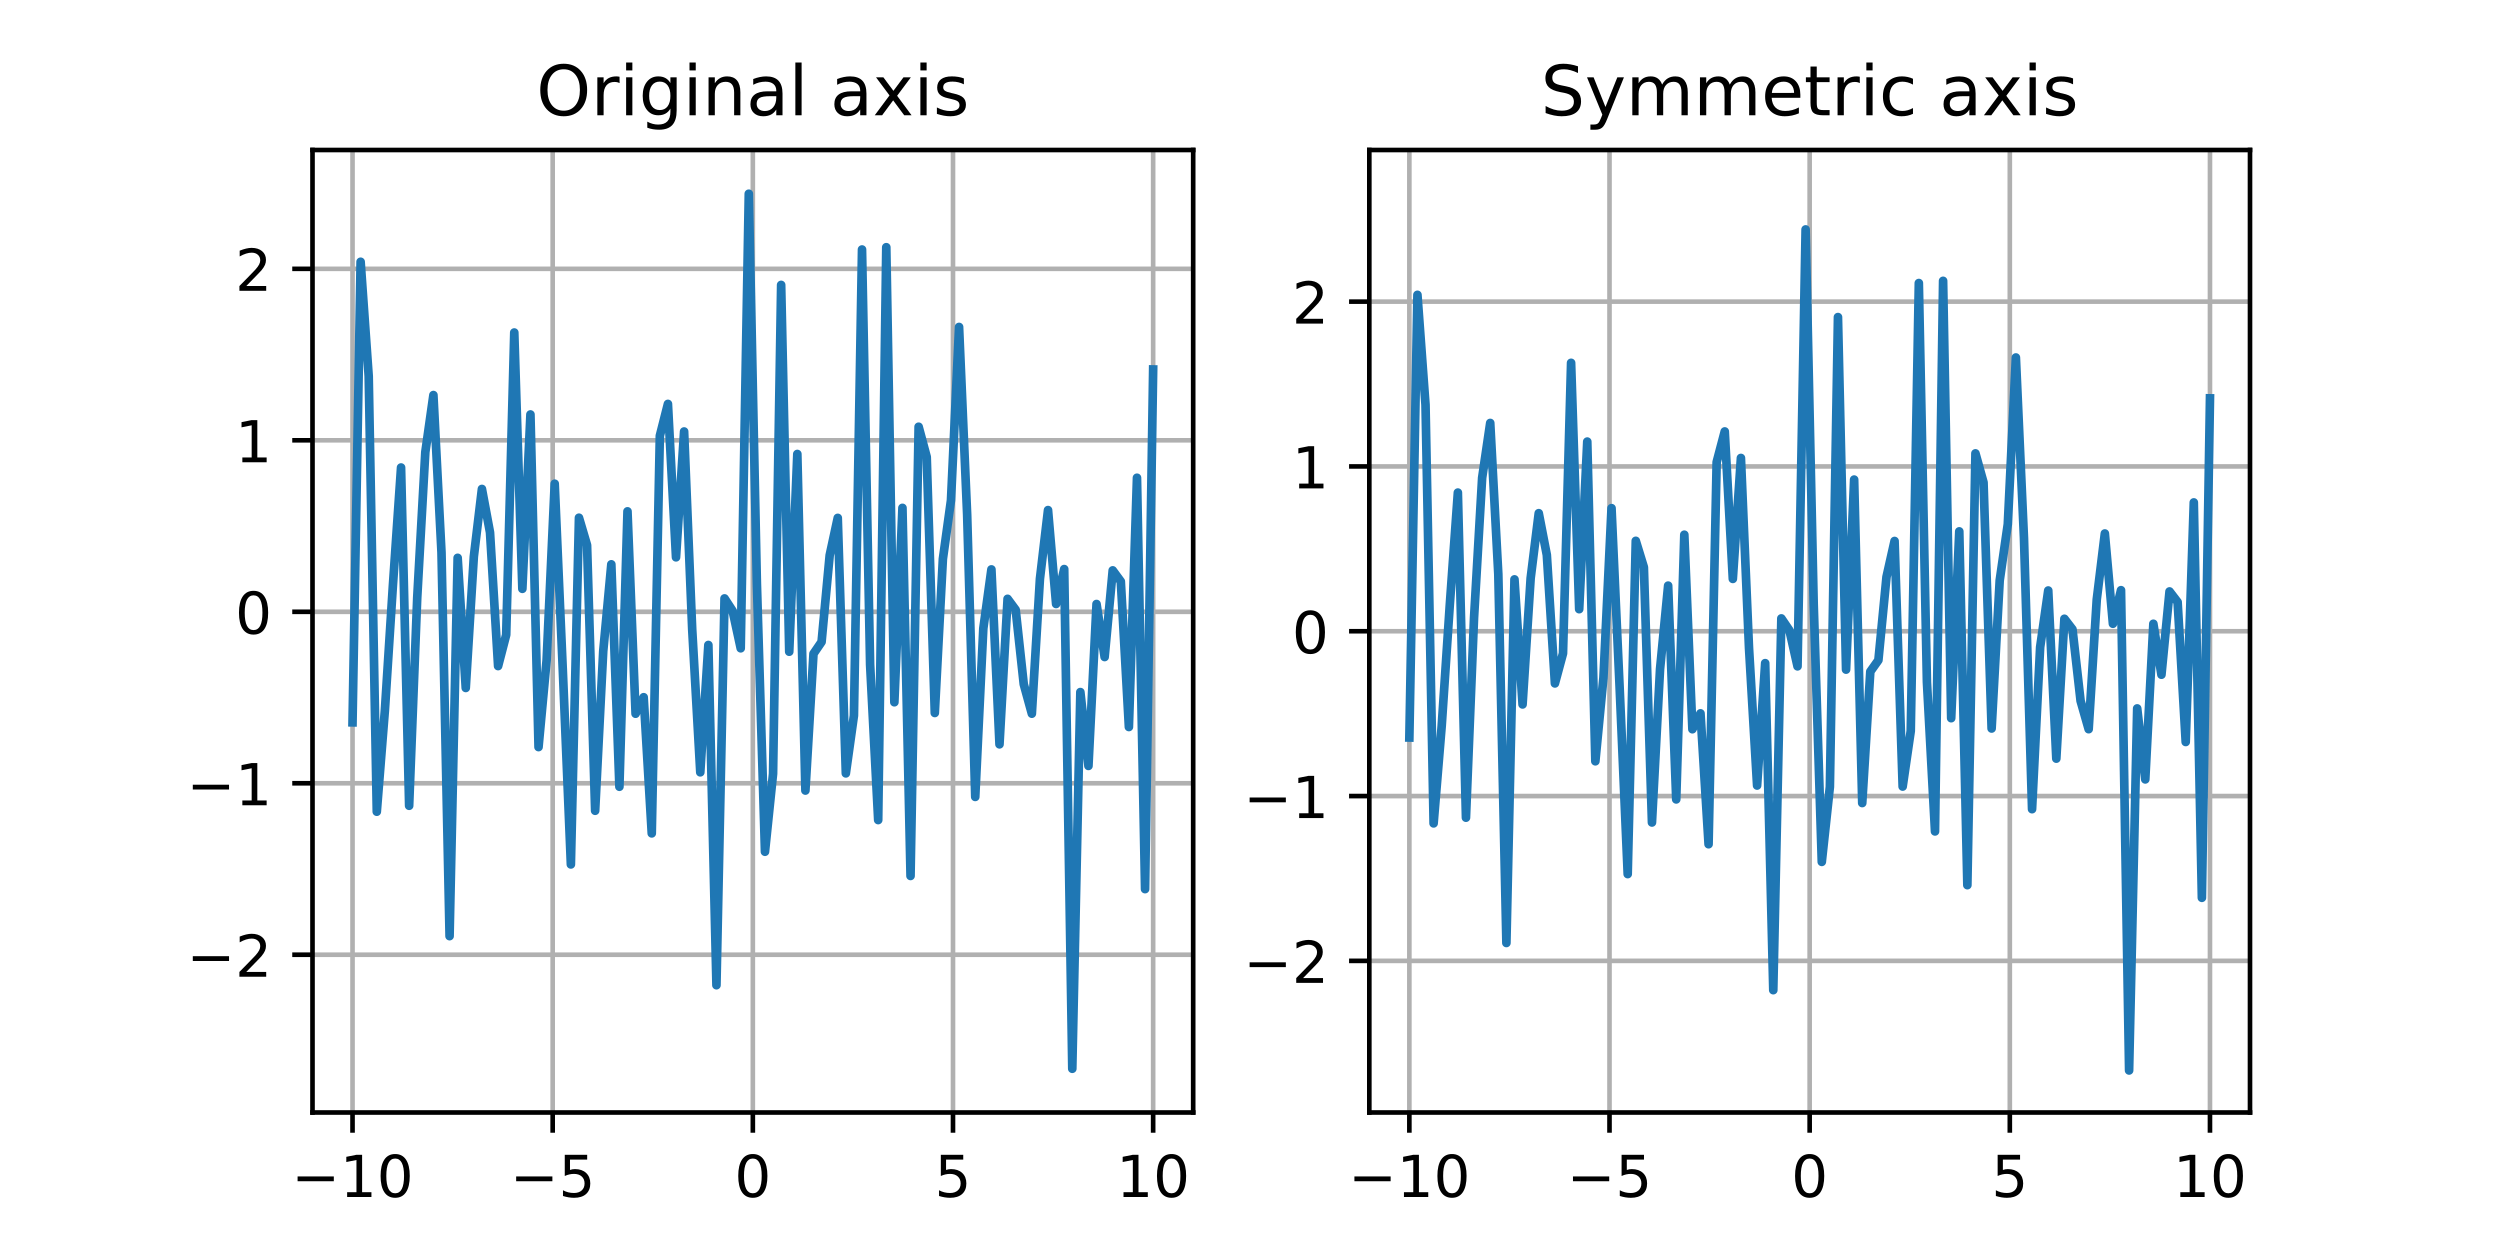
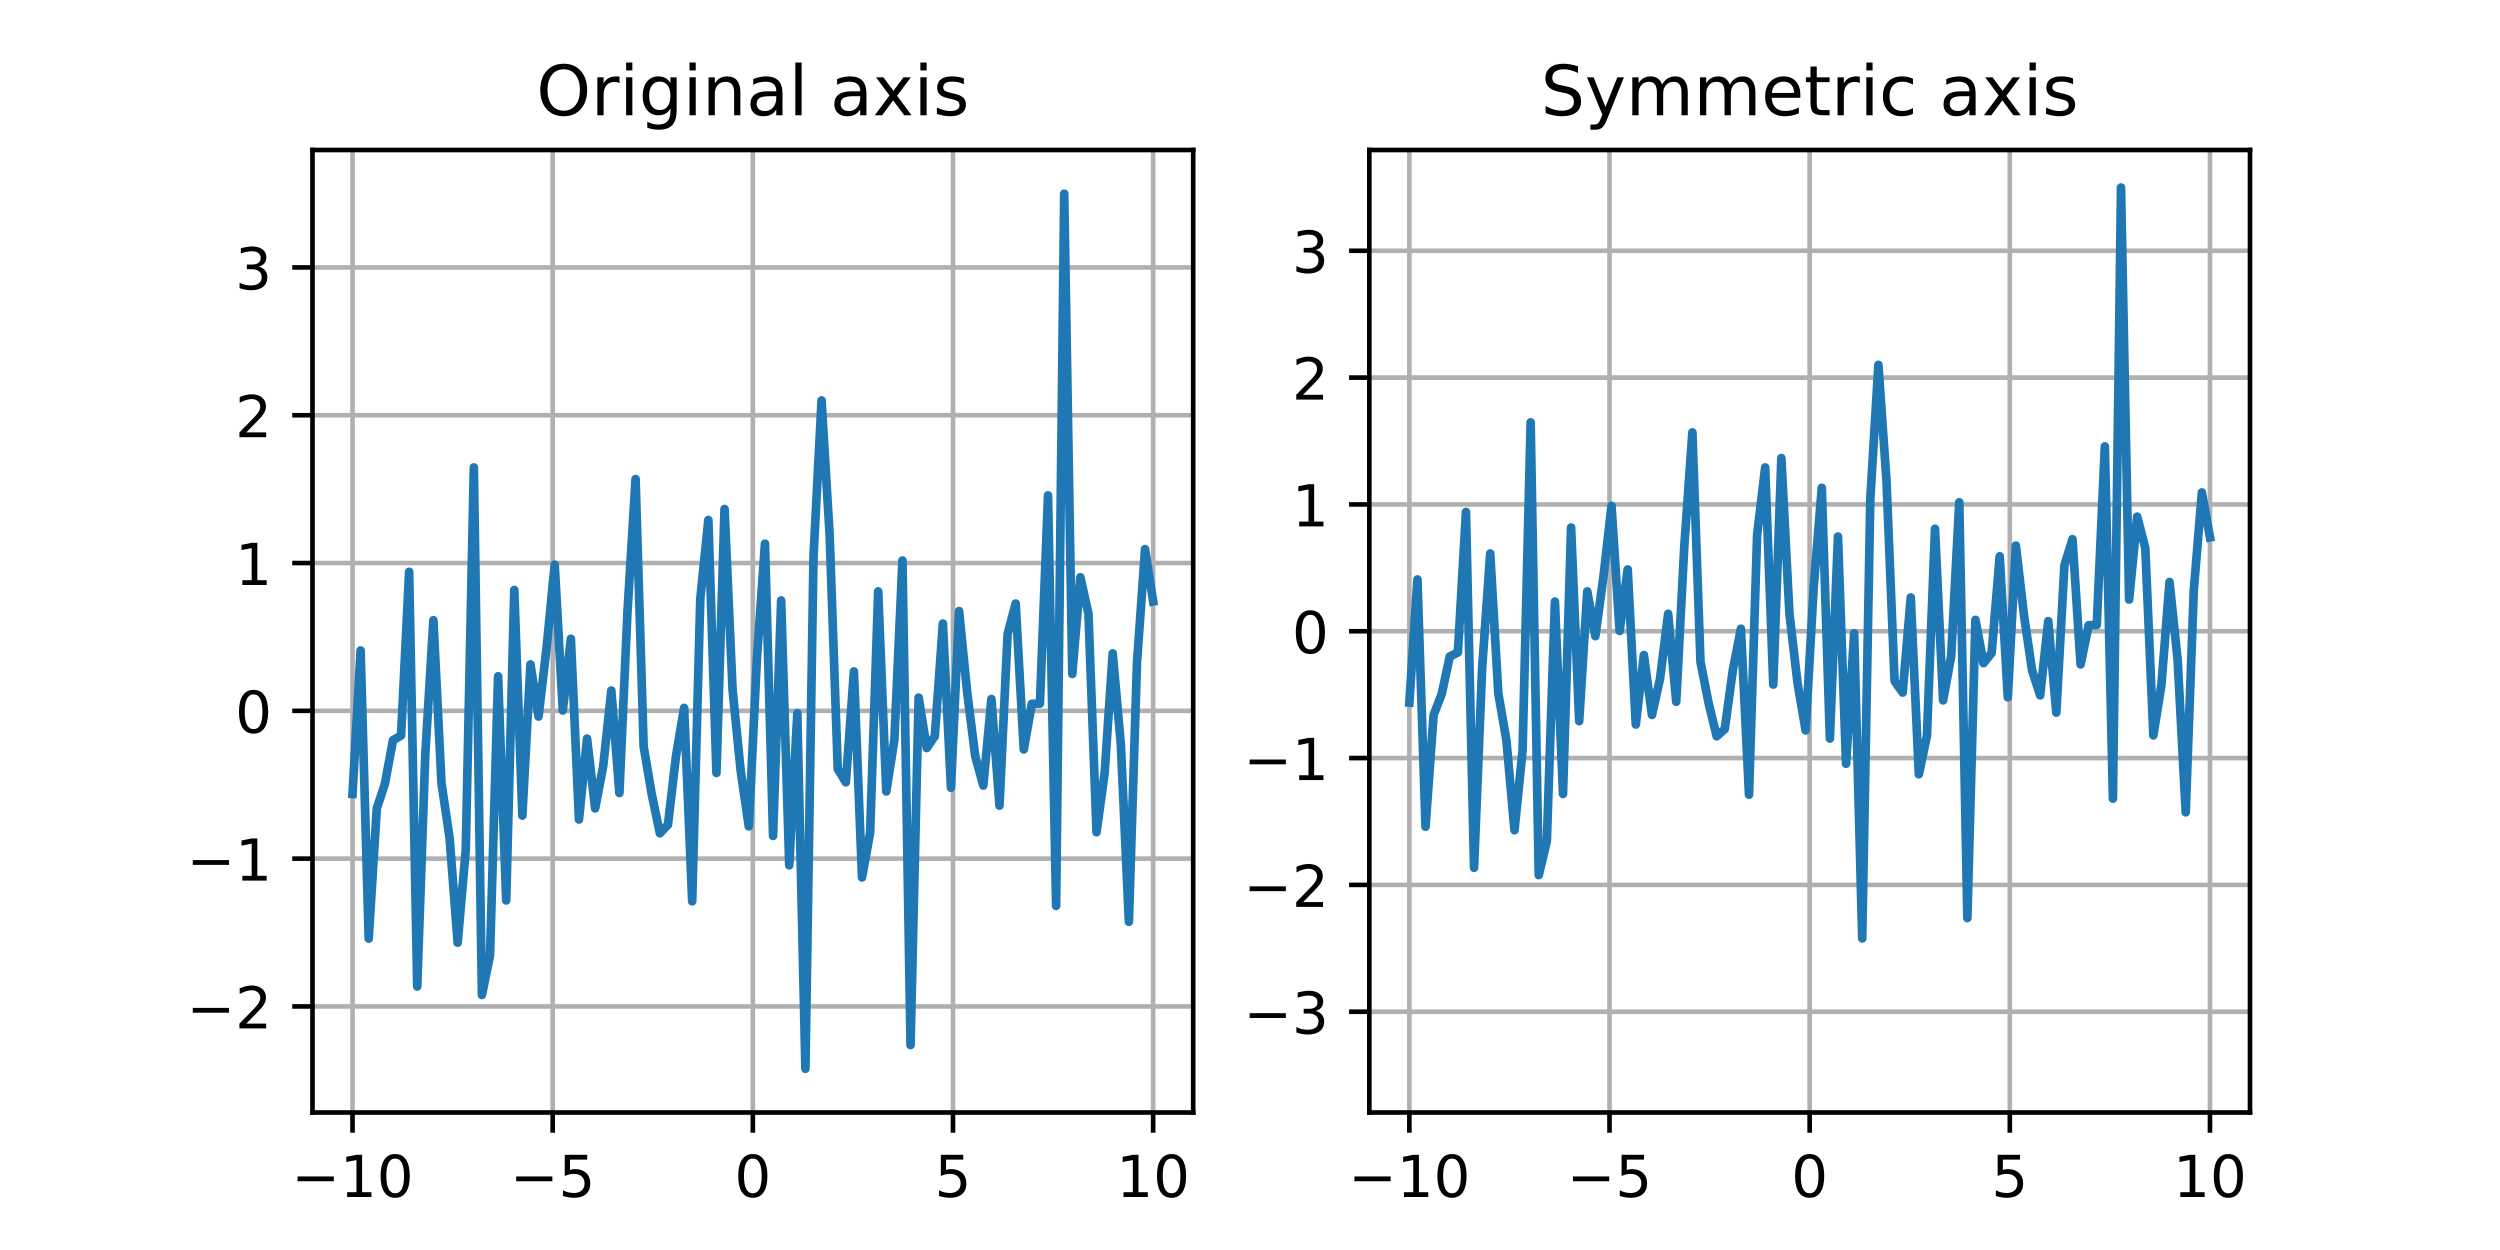
<svg xmlns="http://www.w3.org/2000/svg" xmlns:xlink="http://www.w3.org/1999/xlink" width="432pt" height="216pt" viewBox="0 0 432 216" version="1.1">
  <defs>
    <style type="text/css">*{stroke-linejoin: round; stroke-linecap: butt}</style>
  </defs>
  <g id="figure_1">
    <g id="patch_1">
      <path d="M 0 216  L 432 216  L 432 0  L 0 0  z " style="fill: #ffffff" />
    </g>
    <g id="axes_1">
      <g id="patch_2">
        <path d="M 54 192.24  L 206.182 192.24  L 206.182 25.92  L 54 25.92  z " style="fill: #ffffff" />
      </g>
      <g id="matplotlib.axis_1">
        <g id="xtick_1">
          <g id="line2d_1">
-             <path d="M 60.917 192.24  L 60.917 25.92  " clip-path="url(#pccc5c1ec7f)" style="fill: none; stroke: #b0b0b0; stroke-width: 0.8; stroke-linecap: square" />
+             <path d="M 60.917 192.24  L 60.917 25.92  " clip-path="url(#pe34622960e)" style="fill: none; stroke: #b0b0b0; stroke-width: 0.8; stroke-linecap: square" />
          </g>
          <g id="line2d_2">
            <defs>
-               <path id="md6abfdc0c7" d="M 0 0  L 0 3.5  " style="stroke: #000000; stroke-width: 0.8" />
+               <path id="mdb6e92cc1b" d="M 0 0  L 0 3.5  " style="stroke: #000000; stroke-width: 0.8" />
            </defs>
            <g>
-               <use xlink:href="#md6abfdc0c7" x="60.917" y="192.24" style="stroke: #000000; stroke-width: 0.8" />
+               <use xlink:href="#mdb6e92cc1b" x="60.917" y="192.24" style="stroke: #000000; stroke-width: 0.8" />
            </g>
          </g>
          <g id="text_1">
            <g transform="translate(50.36501 206.8384) scale(0.1 -0.1)">
              <defs>
                <path id="DejaVuSans-2212" d="M 678 2272  L 4684 2272  L 4684 1741  L 678 1741  L 678 2272  z " transform="scale(0.015625)" />
                <path id="DejaVuSans-31" d="M 794 531  L 1825 531  L 1825 4091  L 703 3866  L 703 4441  L 1819 4666  L 2450 4666  L 2450 531  L 3481 531  L 3481 0  L 794 0  L 794 531  z " transform="scale(0.015625)" />
                <path id="DejaVuSans-30" d="M 2034 4250  Q 1547 4250 1301 3770  Q 1056 3291 1056 2328  Q 1056 1369 1301 889  Q 1547 409 2034 409  Q 2525 409 2770 889  Q 3016 1369 3016 2328  Q 3016 3291 2770 3770  Q 2525 4250 2034 4250  z M 2034 4750  Q 2819 4750 3233 4129  Q 3647 3509 3647 2328  Q 3647 1150 3233 529  Q 2819 -91 2034 -91  Q 1250 -91 836 529  Q 422 1150 422 2328  Q 422 3509 836 4129  Q 1250 4750 2034 4750  z " transform="scale(0.015625)" />
              </defs>
              <use xlink:href="#DejaVuSans-2212" />
              <use xlink:href="#DejaVuSans-31" transform="translate(83.78906 0)" />
              <use xlink:href="#DejaVuSans-30" transform="translate(147.4121 0)" />
            </g>
          </g>
        </g>
        <g id="xtick_2">
          <g id="line2d_3">
-             <path d="M 95.504 192.24  L 95.504 25.92  " clip-path="url(#pccc5c1ec7f)" style="fill: none; stroke: #b0b0b0; stroke-width: 0.8; stroke-linecap: square" />
+             <path d="M 95.504 192.24  L 95.504 25.92  " clip-path="url(#pe34622960e)" style="fill: none; stroke: #b0b0b0; stroke-width: 0.8; stroke-linecap: square" />
          </g>
          <g id="line2d_4">
            <g>
-               <use xlink:href="#md6abfdc0c7" x="95.504" y="192.24" style="stroke: #000000; stroke-width: 0.8" />
+               <use xlink:href="#mdb6e92cc1b" x="95.504" y="192.24" style="stroke: #000000; stroke-width: 0.8" />
            </g>
          </g>
          <g id="text_2">
            <g transform="translate(88.13304 206.8384) scale(0.1 -0.1)">
              <defs>
                <path id="DejaVuSans-35" d="M 691 4666  L 3169 4666  L 3169 4134  L 1269 4134  L 1269 2991  Q 1406 3038 1543 3061  Q 1681 3084 1819 3084  Q 2600 3084 3056 2656  Q 3513 2228 3513 1497  Q 3513 744 3044 326  Q 2575 -91 1722 -91  Q 1428 -91 1123 -41  Q 819 9 494 109  L 494 744  Q 775 591 1075 516  Q 1375 441 1709 441  Q 2250 441 2565 725  Q 2881 1009 2881 1497  Q 2881 1984 2565 2268  Q 2250 2553 1709 2553  Q 1456 2553 1204 2497  Q 953 2441 691 2322  L 691 4666  z " transform="scale(0.015625)" />
              </defs>
              <use xlink:href="#DejaVuSans-2212" />
              <use xlink:href="#DejaVuSans-35" transform="translate(83.78906 0)" />
            </g>
          </g>
        </g>
        <g id="xtick_3">
          <g id="line2d_5">
-             <path d="M 130.091 192.24  L 130.091 25.92  " clip-path="url(#pccc5c1ec7f)" style="fill: none; stroke: #b0b0b0; stroke-width: 0.8; stroke-linecap: square" />
+             <path d="M 130.091 192.24  L 130.091 25.92  " clip-path="url(#pe34622960e)" style="fill: none; stroke: #b0b0b0; stroke-width: 0.8; stroke-linecap: square" />
          </g>
          <g id="line2d_6">
            <g>
-               <use xlink:href="#md6abfdc0c7" x="130.091" y="192.24" style="stroke: #000000; stroke-width: 0.8" />
+               <use xlink:href="#mdb6e92cc1b" x="130.091" y="192.24" style="stroke: #000000; stroke-width: 0.8" />
            </g>
          </g>
          <g id="text_3">
            <g transform="translate(126.9097 206.8384) scale(0.1 -0.1)">
              <use xlink:href="#DejaVuSans-30" />
            </g>
          </g>
        </g>
        <g id="xtick_4">
          <g id="line2d_7">
-             <path d="M 164.678 192.24  L 164.678 25.92  " clip-path="url(#pccc5c1ec7f)" style="fill: none; stroke: #b0b0b0; stroke-width: 0.8; stroke-linecap: square" />
+             <path d="M 164.678 192.24  L 164.678 25.92  " clip-path="url(#pe34622960e)" style="fill: none; stroke: #b0b0b0; stroke-width: 0.8; stroke-linecap: square" />
          </g>
          <g id="line2d_8">
            <g>
-               <use xlink:href="#md6abfdc0c7" x="164.678" y="192.24" style="stroke: #000000; stroke-width: 0.8" />
+               <use xlink:href="#mdb6e92cc1b" x="164.678" y="192.24" style="stroke: #000000; stroke-width: 0.8" />
            </g>
          </g>
          <g id="text_4">
            <g transform="translate(161.4964 206.8384) scale(0.1 -0.1)">
              <use xlink:href="#DejaVuSans-35" />
            </g>
          </g>
        </g>
        <g id="xtick_5">
          <g id="line2d_9">
-             <path d="M 199.264 192.24  L 199.264 25.92  " clip-path="url(#pccc5c1ec7f)" style="fill: none; stroke: #b0b0b0; stroke-width: 0.8; stroke-linecap: square" />
+             <path d="M 199.264 192.24  L 199.264 25.92  " clip-path="url(#pe34622960e)" style="fill: none; stroke: #b0b0b0; stroke-width: 0.8; stroke-linecap: square" />
          </g>
          <g id="line2d_10">
            <g>
-               <use xlink:href="#md6abfdc0c7" x="199.264" y="192.24" style="stroke: #000000; stroke-width: 0.8" />
+               <use xlink:href="#mdb6e92cc1b" x="199.264" y="192.24" style="stroke: #000000; stroke-width: 0.8" />
            </g>
          </g>
          <g id="text_5">
            <g transform="translate(192.902 206.8384) scale(0.1 -0.1)">
              <use xlink:href="#DejaVuSans-31" />
              <use xlink:href="#DejaVuSans-30" transform="translate(63.62305 0)" />
            </g>
          </g>
        </g>
      </g>
      <g id="matplotlib.axis_2">
        <g id="ytick_1">
          <g id="line2d_11">
-             <path d="M 54 164.98  L 206.182 164.98  " clip-path="url(#pccc5c1ec7f)" style="fill: none; stroke: #b0b0b0; stroke-width: 0.8; stroke-linecap: square" />
+             <path d="M 54 173.913  L 206.182 173.913  " clip-path="url(#pe34622960e)" style="fill: none; stroke: #b0b0b0; stroke-width: 0.8; stroke-linecap: square" />
          </g>
          <g id="line2d_12">
            <defs>
-               <path id="m824c1bc0c8" d="M 0 0  L -3.5 0  " style="stroke: #000000; stroke-width: 0.8" />
+               <path id="m5527c236d6" d="M 0 0  L -3.5 0  " style="stroke: #000000; stroke-width: 0.8" />
            </defs>
            <g>
-               <use xlink:href="#m824c1bc0c8" x="54" y="164.98" style="stroke: #000000; stroke-width: 0.8" />
+               <use xlink:href="#m5527c236d6" x="54" y="173.913" style="stroke: #000000; stroke-width: 0.8" />
            </g>
          </g>
          <g id="text_6">
-             <g transform="translate(32.25781 168.7792) scale(0.1 -0.1)">
+             <g transform="translate(32.25781 177.7121) scale(0.1 -0.1)">
              <defs>
                <path id="DejaVuSans-32" d="M 1228 531  L 3431 531  L 3431 0  L 469 0  L 469 531  Q 828 903 1448 1529  Q 2069 2156 2228 2338  Q 2531 2678 2651 2914  Q 2772 3150 2772 3378  Q 2772 3750 2511 3984  Q 2250 4219 1831 4219  Q 1534 4219 1204 4116  Q 875 4013 500 3803  L 500 4441  Q 881 4594 1212 4672  Q 1544 4750 1819 4750  Q 2544 4750 2975 4387  Q 3406 4025 3406 3419  Q 3406 3131 3298 2873  Q 3191 2616 2906 2266  Q 2828 2175 2409 1742  Q 1991 1309 1228 531  z " transform="scale(0.015625)" />
              </defs>
              <use xlink:href="#DejaVuSans-2212" />
              <use xlink:href="#DejaVuSans-32" transform="translate(83.78906 0)" />
            </g>
          </g>
        </g>
        <g id="ytick_2">
          <g id="line2d_13">
-             <path d="M 54 135.349  L 206.182 135.349  " clip-path="url(#pccc5c1ec7f)" style="fill: none; stroke: #b0b0b0; stroke-width: 0.8; stroke-linecap: square" />
+             <path d="M 54 148.373  L 206.182 148.373  " clip-path="url(#pe34622960e)" style="fill: none; stroke: #b0b0b0; stroke-width: 0.8; stroke-linecap: square" />
          </g>
          <g id="line2d_14">
            <g>
-               <use xlink:href="#m824c1bc0c8" x="54" y="135.349" style="stroke: #000000; stroke-width: 0.8" />
+               <use xlink:href="#m5527c236d6" x="54" y="148.373" style="stroke: #000000; stroke-width: 0.8" />
            </g>
          </g>
          <g id="text_7">
-             <g transform="translate(32.25781 139.1478) scale(0.1 -0.1)">
+             <g transform="translate(32.25781 152.1721) scale(0.1 -0.1)">
              <use xlink:href="#DejaVuSans-2212" />
              <use xlink:href="#DejaVuSans-31" transform="translate(83.78906 0)" />
            </g>
          </g>
        </g>
        <g id="ytick_3">
          <g id="line2d_15">
-             <path d="M 54 105.717  L 206.182 105.717  " clip-path="url(#pccc5c1ec7f)" style="fill: none; stroke: #b0b0b0; stroke-width: 0.8; stroke-linecap: square" />
+             <path d="M 54 122.833  L 206.182 122.833  " clip-path="url(#pe34622960e)" style="fill: none; stroke: #b0b0b0; stroke-width: 0.8; stroke-linecap: square" />
          </g>
          <g id="line2d_16">
            <g>
-               <use xlink:href="#m824c1bc0c8" x="54" y="105.717" style="stroke: #000000; stroke-width: 0.8" />
+               <use xlink:href="#m5527c236d6" x="54" y="122.833" style="stroke: #000000; stroke-width: 0.8" />
            </g>
          </g>
          <g id="text_8">
-             <g transform="translate(40.6375 109.5165) scale(0.1 -0.1)">
+             <g transform="translate(40.6375 126.6321) scale(0.1 -0.1)">
              <use xlink:href="#DejaVuSans-30" />
            </g>
          </g>
        </g>
        <g id="ytick_4">
          <g id="line2d_17">
-             <path d="M 54 76.086  L 206.182 76.086  " clip-path="url(#pccc5c1ec7f)" style="fill: none; stroke: #b0b0b0; stroke-width: 0.8; stroke-linecap: square" />
+             <path d="M 54 97.293  L 206.182 97.293  " clip-path="url(#pe34622960e)" style="fill: none; stroke: #b0b0b0; stroke-width: 0.8; stroke-linecap: square" />
          </g>
          <g id="line2d_18">
            <g>
-               <use xlink:href="#m824c1bc0c8" x="54" y="76.086" style="stroke: #000000; stroke-width: 0.8" />
+               <use xlink:href="#m5527c236d6" x="54" y="97.293" style="stroke: #000000; stroke-width: 0.8" />
            </g>
          </g>
          <g id="text_9">
-             <g transform="translate(40.6375 79.8851) scale(0.1 -0.1)">
+             <g transform="translate(40.6375 101.0921) scale(0.1 -0.1)">
              <use xlink:href="#DejaVuSans-31" />
            </g>
          </g>
        </g>
        <g id="ytick_5">
          <g id="line2d_19">
-             <path d="M 54 46.455  L 206.182 46.455  " clip-path="url(#pccc5c1ec7f)" style="fill: none; stroke: #b0b0b0; stroke-width: 0.8; stroke-linecap: square" />
+             <path d="M 54 71.753  L 206.182 71.753  " clip-path="url(#pe34622960e)" style="fill: none; stroke: #b0b0b0; stroke-width: 0.8; stroke-linecap: square" />
          </g>
          <g id="line2d_20">
            <g>
-               <use xlink:href="#m824c1bc0c8" x="54" y="46.455" style="stroke: #000000; stroke-width: 0.8" />
+               <use xlink:href="#m5527c236d6" x="54" y="71.753" style="stroke: #000000; stroke-width: 0.8" />
            </g>
          </g>
          <g id="text_10">
-             <g transform="translate(40.6375 50.25373) scale(0.1 -0.1)">
+             <g transform="translate(40.6375 75.55212) scale(0.1 -0.1)">
              <use xlink:href="#DejaVuSans-32" />
            </g>
          </g>
        </g>
-       </g>
-       <g id="line2d_21">
-         <path d="M 60.917 124.823  L 62.315 45.238  L 63.712 65.007  L 65.11 140.26  L 66.507 122.756  L 67.905 100.978  L 69.302 80.79  L 70.699 139.234  L 72.097 103.263  L 73.494 78.134  L 74.892 68.27  L 76.289 95.451  L 77.687 161.761  L 79.084 96.395  L 80.482 118.875  L 81.879 96.181  L 83.276 84.493  L 84.674 92.007  L 86.071 115.095  L 87.469 109.701  L 88.866 57.462  L 90.264 101.747  L 91.661 71.622  L 93.059 129.093  L 94.456 114.077  L 95.853 83.588  L 97.251 115.773  L 98.648 149.375  L 100.046 89.465  L 101.443 94.208  L 102.841 140.097  L 104.238 112.517  L 105.636 97.517  L 107.033 135.947  L 108.431 88.364  L 109.828 123.33  L 111.225 120.482  L 112.623 144.007  L 114.02 75.309  L 115.418 69.799  L 116.815 96.303  L 118.213 74.565  L 119.61 108.723  L 121.008 133.454  L 122.405 111.455  L 123.802 170.242  L 125.2 103.41  L 126.597 105.556  L 127.995 112.023  L 129.392 33.48  L 130.79 100.84  L 132.187 147.177  L 133.585 133.699  L 134.982 49.236  L 136.379 112.614  L 137.777 78.453  L 139.174 136.604  L 140.572 112.965  L 141.969 110.919  L 143.367 95.958  L 144.764 89.493  L 146.162 133.637  L 147.559 123.65  L 148.956 43.117  L 150.354 114.86  L 151.751 141.705  L 153.149 42.722  L 154.546 121.346  L 155.944 87.763  L 157.341 151.362  L 158.739 73.743  L 160.136 78.964  L 161.533 123.202  L 162.931 96.577  L 164.328 86.467  L 165.726 56.501  L 167.123 88.941  L 168.521 137.704  L 169.918 108.588  L 171.316 98.396  L 172.713 128.619  L 174.11 103.478  L 175.508 105.374  L 176.905 118.235  L 178.303 123.323  L 179.7 100.022  L 181.098 88.145  L 182.495 104.368  L 183.893 98.339  L 185.29 184.68  L 186.687 119.593  L 188.085 132.35  L 189.482 104.375  L 190.88 113.531  L 192.277 98.564  L 193.675 100.469  L 195.072 125.625  L 196.47 82.558  L 197.867 153.638  L 199.264 63.846  " clip-path="url(#pccc5c1ec7f)" style="fill: none; stroke: #1f77b4; stroke-width: 1.5; stroke-linecap: square" />
+         <g id="ytick_6">
+           <g id="line2d_21">
+             <path d="M 54 46.213  L 206.182 46.213  " clip-path="url(#pe34622960e)" style="fill: none; stroke: #b0b0b0; stroke-width: 0.8; stroke-linecap: square" />
+           </g>
+           <g id="line2d_22">
+             <g>
+               <use xlink:href="#m5527c236d6" x="54" y="46.213" style="stroke: #000000; stroke-width: 0.8" />
+             </g>
+           </g>
+           <g id="text_11">
+             <g transform="translate(40.6375 50.01213) scale(0.1 -0.1)">
+               <defs>
+                 <path id="DejaVuSans-33" d="M 2597 2516  Q 3050 2419 3304 2112  Q 3559 1806 3559 1356  Q 3559 666 3084 287  Q 2609 -91 1734 -91  Q 1441 -91 1130 -33  Q 819 25 488 141  L 488 750  Q 750 597 1062 519  Q 1375 441 1716 441  Q 2309 441 2620 675  Q 2931 909 2931 1356  Q 2931 1769 2642 2001  Q 2353 2234 1838 2234  L 1294 2234  L 1294 2753  L 1863 2753  Q 2328 2753 2575 2939  Q 2822 3125 2822 3475  Q 2822 3834 2567 4026  Q 2313 4219 1838 4219  Q 1578 4219 1281 4162  Q 984 4106 628 3988  L 628 4550  Q 988 4650 1302 4700  Q 1616 4750 1894 4750  Q 2613 4750 3031 4423  Q 3450 4097 3450 3541  Q 3450 3153 3228 2886  Q 3006 2619 2597 2516  z " transform="scale(0.015625)" />
+               </defs>
+               <use xlink:href="#DejaVuSans-33" />
+             </g>
+           </g>
+         </g>
+       </g>
+       <g id="line2d_23">
+         <path d="M 60.917 137.194  L 62.315 112.404  L 63.712 162.189  L 65.11 139.696  L 66.507 135.47  L 67.905 127.914  L 69.302 127.102  L 70.699 98.809  L 72.097 170.465  L 73.494 130.264  L 74.892 107.172  L 76.289 135.35  L 77.687 144.763  L 79.084 162.896  L 80.482 146.878  L 81.879 80.77  L 83.276 171.932  L 84.674 165.117  L 86.071 116.861  L 87.469 155.589  L 88.866 101.949  L 90.264 140.932  L 91.661 114.812  L 93.059 123.814  L 94.456 111.851  L 95.853 97.582  L 97.251 122.769  L 98.648 110.384  L 100.046 141.611  L 101.443 127.632  L 102.841 139.69  L 104.238 132.358  L 105.636 119.326  L 107.033 137.03  L 108.431 105.632  L 109.828 82.784  L 111.225 128.993  L 112.623 137.266  L 114.02 143.986  L 115.418 142.531  L 116.815 130.638  L 118.213 122.333  L 119.61 155.745  L 121.008 103.492  L 122.405 89.85  L 123.802 133.566  L 125.2 87.958  L 126.597 119.301  L 127.995 133.242  L 129.392 142.799  L 130.79 113.909  L 132.187 93.946  L 133.585 144.444  L 134.982 103.761  L 136.379 149.521  L 137.777 123.25  L 139.174 184.68  L 140.572 96.124  L 141.969 69.195  L 143.367 92.553  L 144.764 132.872  L 146.162 135.183  L 147.559 116.031  L 148.956 151.625  L 150.354 143.911  L 151.751 102.201  L 153.149 136.752  L 154.546 127.858  L 155.944 96.86  L 157.341 180.584  L 158.739 120.544  L 160.136 129.26  L 161.533 127.214  L 162.931 107.75  L 164.328 136.125  L 165.726 105.59  L 167.123 119.589  L 168.521 130.686  L 169.918 135.746  L 171.316 120.793  L 172.713 139.215  L 174.11 109.573  L 175.508 104.296  L 176.905 129.506  L 178.303 121.619  L 179.7 121.577  L 181.098 85.609  L 182.495 156.538  L 183.893 33.48  L 185.29 116.454  L 186.687 99.752  L 188.085 106.058  L 189.482 143.804  L 190.88 133.602  L 192.277 112.915  L 193.675 128.565  L 195.072 159.286  L 196.47 114.52  L 197.867 94.885  L 199.264 103.932  " clip-path="url(#pe34622960e)" style="fill: none; stroke: #1f77b4; stroke-width: 1.5; stroke-linecap: square" />
      </g>
      <g id="patch_3">
        <path d="M 54 192.24  L 54 25.92  " style="fill: none; stroke: #000000; stroke-width: 0.8; stroke-linejoin: miter; stroke-linecap: square" />
      </g>
      <g id="patch_4">
        <path d="M 206.182 192.24  L 206.182 25.92  " style="fill: none; stroke: #000000; stroke-width: 0.8; stroke-linejoin: miter; stroke-linecap: square" />
      </g>
      <g id="patch_5">
        <path d="M 54 192.24  L 206.182 192.24  " style="fill: none; stroke: #000000; stroke-width: 0.8; stroke-linejoin: miter; stroke-linecap: square" />
      </g>
      <g id="patch_6">
        <path d="M 54 25.92  L 206.182 25.92  " style="fill: none; stroke: #000000; stroke-width: 0.8; stroke-linejoin: miter; stroke-linecap: square" />
      </g>
-       <g id="text_11">
+       <g id="text_12">
        <g transform="translate(92.68466 19.92) scale(0.12 -0.12)">
          <defs>
            <path id="DejaVuSans-4f" d="M 2522 4238  Q 1834 4238 1429 3725  Q 1025 3213 1025 2328  Q 1025 1447 1429 934  Q 1834 422 2522 422  Q 3209 422 3611 934  Q 4013 1447 4013 2328  Q 4013 3213 3611 3725  Q 3209 4238 2522 4238  z M 2522 4750  Q 3503 4750 4090 4092  Q 4678 3434 4678 2328  Q 4678 1225 4090 567  Q 3503 -91 2522 -91  Q 1538 -91 948 565  Q 359 1222 359 2328  Q 359 3434 948 4092  Q 1538 4750 2522 4750  z " transform="scale(0.015625)" />
            <path id="DejaVuSans-72" d="M 2631 2963  Q 2534 3019 2420 3045  Q 2306 3072 2169 3072  Q 1681 3072 1420 2755  Q 1159 2438 1159 1844  L 1159 0  L 581 0  L 581 3500  L 1159 3500  L 1159 2956  Q 1341 3275 1631 3429  Q 1922 3584 2338 3584  Q 2397 3584 2469 3576  Q 2541 3569 2628 3553  L 2631 2963  z " transform="scale(0.015625)" />
            <path id="DejaVuSans-69" d="M 603 3500  L 1178 3500  L 1178 0  L 603 0  L 603 3500  z M 603 4863  L 1178 4863  L 1178 4134  L 603 4134  L 603 4863  z " transform="scale(0.015625)" />
            <path id="DejaVuSans-67" d="M 2906 1791  Q 2906 2416 2648 2759  Q 2391 3103 1925 3103  Q 1463 3103 1205 2759  Q 947 2416 947 1791  Q 947 1169 1205 825  Q 1463 481 1925 481  Q 2391 481 2648 825  Q 2906 1169 2906 1791  z M 3481 434  Q 3481 -459 3084 -895  Q 2688 -1331 1869 -1331  Q 1566 -1331 1297 -1286  Q 1028 -1241 775 -1147  L 775 -588  Q 1028 -725 1275 -790  Q 1522 -856 1778 -856  Q 2344 -856 2625 -561  Q 2906 -266 2906 331  L 2906 616  Q 2728 306 2450 153  Q 2172 0 1784 0  Q 1141 0 747 490  Q 353 981 353 1791  Q 353 2603 747 3093  Q 1141 3584 1784 3584  Q 2172 3584 2450 3431  Q 2728 3278 2906 2969  L 2906 3500  L 3481 3500  L 3481 434  z " transform="scale(0.015625)" />
            <path id="DejaVuSans-6e" d="M 3513 2113  L 3513 0  L 2938 0  L 2938 2094  Q 2938 2591 2744 2837  Q 2550 3084 2163 3084  Q 1697 3084 1428 2787  Q 1159 2491 1159 1978  L 1159 0  L 581 0  L 581 3500  L 1159 3500  L 1159 2956  Q 1366 3272 1645 3428  Q 1925 3584 2291 3584  Q 2894 3584 3203 3211  Q 3513 2838 3513 2113  z " transform="scale(0.015625)" />
            <path id="DejaVuSans-61" d="M 2194 1759  Q 1497 1759 1228 1600  Q 959 1441 959 1056  Q 959 750 1161 570  Q 1363 391 1709 391  Q 2188 391 2477 730  Q 2766 1069 2766 1631  L 2766 1759  L 2194 1759  z M 3341 1997  L 3341 0  L 2766 0  L 2766 531  Q 2569 213 2275 61  Q 1981 -91 1556 -91  Q 1019 -91 701 211  Q 384 513 384 1019  Q 384 1609 779 1909  Q 1175 2209 1959 2209  L 2766 2209  L 2766 2266  Q 2766 2663 2505 2880  Q 2244 3097 1772 3097  Q 1472 3097 1187 3025  Q 903 2953 641 2809  L 641 3341  Q 956 3463 1253 3523  Q 1550 3584 1831 3584  Q 2591 3584 2966 3190  Q 3341 2797 3341 1997  z " transform="scale(0.015625)" />
            <path id="DejaVuSans-6c" d="M 603 4863  L 1178 4863  L 1178 0  L 603 0  L 603 4863  z " transform="scale(0.015625)" />
            <path id="DejaVuSans-20" transform="scale(0.015625)" />
            <path id="DejaVuSans-78" d="M 3513 3500  L 2247 1797  L 3578 0  L 2900 0  L 1881 1375  L 863 0  L 184 0  L 1544 1831  L 300 3500  L 978 3500  L 1906 2253  L 2834 3500  L 3513 3500  z " transform="scale(0.015625)" />
            <path id="DejaVuSans-73" d="M 2834 3397  L 2834 2853  Q 2591 2978 2328 3040  Q 2066 3103 1784 3103  Q 1356 3103 1142 2972  Q 928 2841 928 2578  Q 928 2378 1081 2264  Q 1234 2150 1697 2047  L 1894 2003  Q 2506 1872 2764 1633  Q 3022 1394 3022 966  Q 3022 478 2636 193  Q 2250 -91 1575 -91  Q 1294 -91 989 -36  Q 684 19 347 128  L 347 722  Q 666 556 975 473  Q 1284 391 1588 391  Q 1994 391 2212 530  Q 2431 669 2431 922  Q 2431 1156 2273 1281  Q 2116 1406 1581 1522  L 1381 1569  Q 847 1681 609 1914  Q 372 2147 372 2553  Q 372 3047 722 3315  Q 1072 3584 1716 3584  Q 2034 3584 2315 3537  Q 2597 3491 2834 3397  z " transform="scale(0.015625)" />
          </defs>
          <use xlink:href="#DejaVuSans-4f" />
          <use xlink:href="#DejaVuSans-72" transform="translate(78.71094 0)" />
          <use xlink:href="#DejaVuSans-69" transform="translate(119.8242 0)" />
          <use xlink:href="#DejaVuSans-67" transform="translate(147.6074 0)" />
          <use xlink:href="#DejaVuSans-69" transform="translate(211.084 0)" />
          <use xlink:href="#DejaVuSans-6e" transform="translate(238.8672 0)" />
          <use xlink:href="#DejaVuSans-61" transform="translate(302.2461 0)" />
          <use xlink:href="#DejaVuSans-6c" transform="translate(363.5254 0)" />
          <use xlink:href="#DejaVuSans-20" transform="translate(391.3086 0)" />
          <use xlink:href="#DejaVuSans-61" transform="translate(423.0957 0)" />
          <use xlink:href="#DejaVuSans-78" transform="translate(484.375 0)" />
          <use xlink:href="#DejaVuSans-69" transform="translate(543.5547 0)" />
          <use xlink:href="#DejaVuSans-73" transform="translate(571.3379 0)" />
        </g>
      </g>
    </g>
    <g id="axes_2">
      <g id="patch_7">
        <path d="M 236.618 192.24  L 388.8 192.24  L 388.8 25.92  L 236.618 25.92  z " style="fill: #ffffff" />
      </g>
      <g id="matplotlib.axis_3">
        <g id="xtick_6">
-           <g id="line2d_22">
-             <path d="M 243.536 192.24  L 243.536 25.92  " clip-path="url(#p5c0f0b916d)" style="fill: none; stroke: #b0b0b0; stroke-width: 0.8; stroke-linecap: square" />
-           </g>
-           <g id="line2d_23">
-             <g>
-               <use xlink:href="#md6abfdc0c7" x="243.536" y="192.24" style="stroke: #000000; stroke-width: 0.8" />
-             </g>
-           </g>
-           <g id="text_12">
+           <g id="line2d_24">
+             <path d="M 243.536 192.24  L 243.536 25.92  " clip-path="url(#p6a24aff94f)" style="fill: none; stroke: #b0b0b0; stroke-width: 0.8; stroke-linecap: square" />
+           </g>
+           <g id="line2d_25">
+             <g>
+               <use xlink:href="#mdb6e92cc1b" x="243.536" y="192.24" style="stroke: #000000; stroke-width: 0.8" />
+             </g>
+           </g>
+           <g id="text_13">
            <g transform="translate(232.9832 206.8384) scale(0.1 -0.1)">
              <use xlink:href="#DejaVuSans-2212" />
              <use xlink:href="#DejaVuSans-31" transform="translate(83.78906 0)" />
              <use xlink:href="#DejaVuSans-30" transform="translate(147.4121 0)" />
            </g>
          </g>
        </g>
        <g id="xtick_7">
-           <g id="line2d_24">
-             <path d="M 278.122 192.24  L 278.122 25.92  " clip-path="url(#p5c0f0b916d)" style="fill: none; stroke: #b0b0b0; stroke-width: 0.8; stroke-linecap: square" />
-           </g>
-           <g id="line2d_25">
-             <g>
-               <use xlink:href="#md6abfdc0c7" x="278.122" y="192.24" style="stroke: #000000; stroke-width: 0.8" />
-             </g>
-           </g>
-           <g id="text_13">
+           <g id="line2d_26">
+             <path d="M 278.122 192.24  L 278.122 25.92  " clip-path="url(#p6a24aff94f)" style="fill: none; stroke: #b0b0b0; stroke-width: 0.8; stroke-linecap: square" />
+           </g>
+           <g id="line2d_27">
+             <g>
+               <use xlink:href="#mdb6e92cc1b" x="278.122" y="192.24" style="stroke: #000000; stroke-width: 0.8" />
+             </g>
+           </g>
+           <g id="text_14">
            <g transform="translate(270.7512 206.8384) scale(0.1 -0.1)">
              <use xlink:href="#DejaVuSans-2212" />
              <use xlink:href="#DejaVuSans-35" transform="translate(83.78906 0)" />
            </g>
          </g>
        </g>
        <g id="xtick_8">
-           <g id="line2d_26">
-             <path d="M 312.709 192.24  L 312.709 25.92  " clip-path="url(#p5c0f0b916d)" style="fill: none; stroke: #b0b0b0; stroke-width: 0.8; stroke-linecap: square" />
-           </g>
-           <g id="line2d_27">
-             <g>
-               <use xlink:href="#md6abfdc0c7" x="312.709" y="192.24" style="stroke: #000000; stroke-width: 0.8" />
-             </g>
-           </g>
-           <g id="text_14">
+           <g id="line2d_28">
+             <path d="M 312.709 192.24  L 312.709 25.92  " clip-path="url(#p6a24aff94f)" style="fill: none; stroke: #b0b0b0; stroke-width: 0.8; stroke-linecap: square" />
+           </g>
+           <g id="line2d_29">
+             <g>
+               <use xlink:href="#mdb6e92cc1b" x="312.709" y="192.24" style="stroke: #000000; stroke-width: 0.8" />
+             </g>
+           </g>
+           <g id="text_15">
            <g transform="translate(309.5278 206.8384) scale(0.1 -0.1)">
              <use xlink:href="#DejaVuSans-30" />
            </g>
          </g>
        </g>
        <g id="xtick_9">
-           <g id="line2d_28">
-             <path d="M 347.296 192.24  L 347.296 25.92  " clip-path="url(#p5c0f0b916d)" style="fill: none; stroke: #b0b0b0; stroke-width: 0.8; stroke-linecap: square" />
-           </g>
-           <g id="line2d_29">
-             <g>
-               <use xlink:href="#md6abfdc0c7" x="347.296" y="192.24" style="stroke: #000000; stroke-width: 0.8" />
-             </g>
-           </g>
-           <g id="text_15">
+           <g id="line2d_30">
+             <path d="M 347.296 192.24  L 347.296 25.92  " clip-path="url(#p6a24aff94f)" style="fill: none; stroke: #b0b0b0; stroke-width: 0.8; stroke-linecap: square" />
+           </g>
+           <g id="line2d_31">
+             <g>
+               <use xlink:href="#mdb6e92cc1b" x="347.296" y="192.24" style="stroke: #000000; stroke-width: 0.8" />
+             </g>
+           </g>
+           <g id="text_16">
            <g transform="translate(344.1146 206.8384) scale(0.1 -0.1)">
              <use xlink:href="#DejaVuSans-35" />
            </g>
          </g>
        </g>
        <g id="xtick_10">
-           <g id="line2d_30">
-             <path d="M 381.883 192.24  L 381.883 25.92  " clip-path="url(#p5c0f0b916d)" style="fill: none; stroke: #b0b0b0; stroke-width: 0.8; stroke-linecap: square" />
-           </g>
-           <g id="line2d_31">
-             <g>
-               <use xlink:href="#md6abfdc0c7" x="381.883" y="192.24" style="stroke: #000000; stroke-width: 0.8" />
-             </g>
-           </g>
-           <g id="text_16">
+           <g id="line2d_32">
+             <path d="M 381.883 192.24  L 381.883 25.92  " clip-path="url(#p6a24aff94f)" style="fill: none; stroke: #b0b0b0; stroke-width: 0.8; stroke-linecap: square" />
+           </g>
+           <g id="line2d_33">
+             <g>
+               <use xlink:href="#mdb6e92cc1b" x="381.883" y="192.24" style="stroke: #000000; stroke-width: 0.8" />
+             </g>
+           </g>
+           <g id="text_17">
            <g transform="translate(375.5201 206.8384) scale(0.1 -0.1)">
              <use xlink:href="#DejaVuSans-31" />
              <use xlink:href="#DejaVuSans-30" transform="translate(63.62305 0)" />
            </g>
          </g>
        </g>
      </g>
      <g id="matplotlib.axis_4">
-         <g id="ytick_6">
-           <g id="line2d_32">
-             <path d="M 236.618 166.039  L 388.8 166.039  " clip-path="url(#p5c0f0b916d)" style="fill: none; stroke: #b0b0b0; stroke-width: 0.8; stroke-linecap: square" />
-           </g>
-           <g id="line2d_33">
-             <g>
-               <use xlink:href="#m824c1bc0c8" x="236.618" y="166.039" style="stroke: #000000; stroke-width: 0.8" />
-             </g>
-           </g>
-           <g id="text_17">
-             <g transform="translate(214.876 169.8387) scale(0.1 -0.1)">
-               <use xlink:href="#DejaVuSans-2212" />
-               <use xlink:href="#DejaVuSans-32" transform="translate(83.78906 0)" />
-             </g>
-           </g>
-         </g>
        <g id="ytick_7">
          <g id="line2d_34">
-             <path d="M 236.618 137.56  L 388.8 137.56  " clip-path="url(#p5c0f0b916d)" style="fill: none; stroke: #b0b0b0; stroke-width: 0.8; stroke-linecap: square" />
+             <path d="M 236.618 174.827  L 388.8 174.827  " clip-path="url(#p6a24aff94f)" style="fill: none; stroke: #b0b0b0; stroke-width: 0.8; stroke-linecap: square" />
          </g>
          <g id="line2d_35">
            <g>
-               <use xlink:href="#m824c1bc0c8" x="236.618" y="137.56" style="stroke: #000000; stroke-width: 0.8" />
+               <use xlink:href="#m5527c236d6" x="236.618" y="174.827" style="stroke: #000000; stroke-width: 0.8" />
            </g>
          </g>
          <g id="text_18">
-             <g transform="translate(214.876 141.3589) scale(0.1 -0.1)">
-               <use xlink:href="#DejaVuSans-2212" />
-               <use xlink:href="#DejaVuSans-31" transform="translate(83.78906 0)" />
+             <g transform="translate(214.876 178.6261) scale(0.1 -0.1)">
+               <use xlink:href="#DejaVuSans-2212" />
+               <use xlink:href="#DejaVuSans-33" transform="translate(83.78906 0)" />
            </g>
          </g>
        </g>
        <g id="ytick_8">
          <g id="line2d_36">
-             <path d="M 236.618 109.08  L 388.8 109.08  " clip-path="url(#p5c0f0b916d)" style="fill: none; stroke: #b0b0b0; stroke-width: 0.8; stroke-linecap: square" />
+             <path d="M 236.618 152.911  L 388.8 152.911  " clip-path="url(#p6a24aff94f)" style="fill: none; stroke: #b0b0b0; stroke-width: 0.8; stroke-linecap: square" />
          </g>
          <g id="line2d_37">
            <g>
-               <use xlink:href="#m824c1bc0c8" x="236.618" y="109.08" style="stroke: #000000; stroke-width: 0.8" />
+               <use xlink:href="#m5527c236d6" x="236.618" y="152.911" style="stroke: #000000; stroke-width: 0.8" />
            </g>
          </g>
          <g id="text_19">
+             <g transform="translate(214.876 156.7105) scale(0.1 -0.1)">
+               <use xlink:href="#DejaVuSans-2212" />
+               <use xlink:href="#DejaVuSans-32" transform="translate(83.78906 0)" />
+             </g>
+           </g>
+         </g>
+         <g id="ytick_9">
+           <g id="line2d_38">
+             <path d="M 236.618 130.996  L 388.8 130.996  " clip-path="url(#p6a24aff94f)" style="fill: none; stroke: #b0b0b0; stroke-width: 0.8; stroke-linecap: square" />
+           </g>
+           <g id="line2d_39">
+             <g>
+               <use xlink:href="#m5527c236d6" x="236.618" y="130.996" style="stroke: #000000; stroke-width: 0.8" />
+             </g>
+           </g>
+           <g id="text_20">
+             <g transform="translate(214.876 134.7948) scale(0.1 -0.1)">
+               <use xlink:href="#DejaVuSans-2212" />
+               <use xlink:href="#DejaVuSans-31" transform="translate(83.78906 0)" />
+             </g>
+           </g>
+         </g>
+         <g id="ytick_10">
+           <g id="line2d_40">
+             <path d="M 236.618 109.08  L 388.8 109.08  " clip-path="url(#p6a24aff94f)" style="fill: none; stroke: #b0b0b0; stroke-width: 0.8; stroke-linecap: square" />
+           </g>
+           <g id="line2d_41">
+             <g>
+               <use xlink:href="#m5527c236d6" x="236.618" y="109.08" style="stroke: #000000; stroke-width: 0.8" />
+             </g>
+           </g>
+           <g id="text_21">
            <g transform="translate(223.2557 112.8792) scale(0.1 -0.1)">
              <use xlink:href="#DejaVuSans-30" />
            </g>
          </g>
        </g>
-         <g id="ytick_9">
-           <g id="line2d_38">
-             <path d="M 236.618 80.6  L 388.8 80.6  " clip-path="url(#p5c0f0b916d)" style="fill: none; stroke: #b0b0b0; stroke-width: 0.8; stroke-linecap: square" />
-           </g>
-           <g id="line2d_39">
-             <g>
-               <use xlink:href="#m824c1bc0c8" x="236.618" y="80.6" style="stroke: #000000; stroke-width: 0.8" />
-             </g>
-           </g>
-           <g id="text_20">
-             <g transform="translate(223.2557 84.39949) scale(0.1 -0.1)">
+         <g id="ytick_11">
+           <g id="line2d_42">
+             <path d="M 236.618 87.164  L 388.8 87.164  " clip-path="url(#p6a24aff94f)" style="fill: none; stroke: #b0b0b0; stroke-width: 0.8; stroke-linecap: square" />
+           </g>
+           <g id="line2d_43">
+             <g>
+               <use xlink:href="#m5527c236d6" x="236.618" y="87.164" style="stroke: #000000; stroke-width: 0.8" />
+             </g>
+           </g>
+           <g id="text_22">
+             <g transform="translate(223.2557 90.9636) scale(0.1 -0.1)">
              <use xlink:href="#DejaVuSans-31" />
            </g>
          </g>
        </g>
-         <g id="ytick_10">
-           <g id="line2d_40">
-             <path d="M 236.618 52.121  L 388.8 52.121  " clip-path="url(#p5c0f0b916d)" style="fill: none; stroke: #b0b0b0; stroke-width: 0.8; stroke-linecap: square" />
-           </g>
-           <g id="line2d_41">
-             <g>
-               <use xlink:href="#m824c1bc0c8" x="236.618" y="52.121" style="stroke: #000000; stroke-width: 0.8" />
-             </g>
-           </g>
-           <g id="text_21">
-             <g transform="translate(223.2557 55.91977) scale(0.1 -0.1)">
+         <g id="ytick_12">
+           <g id="line2d_44">
+             <path d="M 236.618 65.249  L 388.8 65.249  " clip-path="url(#p6a24aff94f)" style="fill: none; stroke: #b0b0b0; stroke-width: 0.8; stroke-linecap: square" />
+           </g>
+           <g id="line2d_45">
+             <g>
+               <use xlink:href="#m5527c236d6" x="236.618" y="65.249" style="stroke: #000000; stroke-width: 0.8" />
+             </g>
+           </g>
+           <g id="text_23">
+             <g transform="translate(223.2557 69.04799) scale(0.1 -0.1)">
              <use xlink:href="#DejaVuSans-32" />
            </g>
          </g>
        </g>
-       </g>
-       <g id="line2d_42">
-         <path d="M 243.536 127.443  L 244.933 50.951  L 246.33 69.952  L 247.728 142.28  L 249.125 125.456  L 250.523 104.525  L 251.92 85.122  L 253.318 141.294  L 254.715 106.721  L 256.113 82.569  L 257.51 73.088  L 258.907 99.213  L 260.305 162.945  L 261.702 100.12  L 263.1 121.726  L 264.497 99.914  L 265.895 88.681  L 267.292 95.903  L 268.69 118.094  L 270.087 112.908  L 271.484 62.7  L 272.882 105.264  L 274.279 76.31  L 275.677 131.547  L 277.074 117.114  L 278.472 87.811  L 279.869 118.745  L 281.267 151.041  L 282.664 93.459  L 284.061 98.018  L 285.459 142.123  L 286.856 115.615  L 288.254 101.198  L 289.651 138.135  L 291.049 92.401  L 292.446 126.008  L 293.844 123.271  L 295.241 145.881  L 296.638 79.854  L 298.036 74.558  L 299.433 100.032  L 300.831 79.139  L 302.228 111.969  L 303.626 135.739  L 305.023 114.595  L 306.421 171.097  L 307.818 106.863  L 309.215 108.925  L 310.613 115.141  L 312.01 39.65  L 313.408 104.393  L 314.805 148.929  L 316.203 135.975  L 317.6 54.794  L 318.998 115.709  L 320.395 82.875  L 321.792 138.766  L 323.19 116.046  L 324.587 114.079  L 325.985 99.7  L 327.382 93.486  L 328.78 135.915  L 330.177 126.316  L 331.575 48.913  L 332.972 117.867  L 334.369 143.669  L 335.767 48.533  L 337.164 124.101  L 338.562 91.824  L 339.959 152.951  L 341.357 78.348  L 342.754 83.366  L 344.152 125.885  L 345.549 100.295  L 346.947 90.578  L 348.344 61.776  L 349.741 92.956  L 351.139 139.823  L 352.536 111.839  L 353.934 102.043  L 355.331 131.091  L 356.729 106.927  L 358.126 108.75  L 359.524 121.111  L 360.921 126.002  L 362.318 103.607  L 363.716 92.191  L 365.113 107.783  L 366.511 101.988  L 367.908 184.974  L 369.306 122.417  L 370.703 134.678  L 372.101 107.79  L 373.498 116.59  L 374.895 102.205  L 376.293 104.035  L 377.69 128.214  L 379.088 86.821  L 380.485 155.138  L 381.883 68.836  " clip-path="url(#p5c0f0b916d)" style="fill: none; stroke: #1f77b4; stroke-width: 1.5; stroke-linecap: square" />
+         <g id="ytick_13">
+           <g id="line2d_46">
+             <path d="M 236.618 43.333  L 388.8 43.333  " clip-path="url(#p6a24aff94f)" style="fill: none; stroke: #b0b0b0; stroke-width: 0.8; stroke-linecap: square" />
+           </g>
+           <g id="line2d_47">
+             <g>
+               <use xlink:href="#m5527c236d6" x="236.618" y="43.333" style="stroke: #000000; stroke-width: 0.8" />
+             </g>
+           </g>
+           <g id="text_24">
+             <g transform="translate(223.2557 47.13237) scale(0.1 -0.1)">
+               <use xlink:href="#DejaVuSans-33" />
+             </g>
+           </g>
+         </g>
+       </g>
+       <g id="line2d_48">
+         <path d="M 243.536 121.403  L 244.933 100.131  L 246.33 142.851  L 247.728 123.55  L 249.125 119.924  L 250.523 113.44  L 251.92 112.744  L 253.318 88.466  L 254.715 149.953  L 256.113 115.457  L 257.51 95.642  L 258.907 119.82  L 260.305 127.898  L 261.702 143.458  L 263.1 129.713  L 264.497 72.986  L 265.895 151.211  L 267.292 145.364  L 268.69 103.955  L 270.087 137.187  L 271.484 91.159  L 272.882 124.611  L 274.279 102.197  L 275.677 109.922  L 277.074 99.657  L 278.472 87.412  L 279.869 109.026  L 281.267 98.398  L 282.664 125.194  L 284.061 113.198  L 285.459 123.545  L 286.856 117.253  L 288.254 106.071  L 289.651 121.262  L 291.049 94.32  L 292.446 74.714  L 293.844 114.366  L 295.241 121.465  L 296.638 127.231  L 298.036 125.983  L 299.433 115.778  L 300.831 108.651  L 302.228 137.321  L 303.626 92.483  L 305.023 80.777  L 306.421 118.29  L 307.818 79.155  L 309.215 106.049  L 310.613 118.012  L 312.01 126.213  L 313.408 101.423  L 314.805 84.293  L 316.203 127.624  L 317.6 92.715  L 318.998 131.981  L 320.395 109.438  L 321.792 162.15  L 323.19 86.161  L 324.587 63.054  L 325.985 83.097  L 327.382 117.694  L 328.78 119.678  L 330.177 103.243  L 331.575 133.787  L 332.972 127.167  L 334.369 91.376  L 335.767 121.023  L 337.164 113.392  L 338.562 86.793  L 339.959 158.636  L 341.357 107.116  L 342.754 114.595  L 344.152 112.84  L 345.549 96.137  L 346.947 120.486  L 348.344 94.284  L 349.741 106.296  L 351.139 115.819  L 352.536 120.161  L 353.934 107.33  L 355.331 123.137  L 356.729 97.702  L 358.126 93.174  L 359.524 114.806  L 360.921 108.038  L 362.318 108.003  L 363.716 77.138  L 365.113 138.002  L 366.511 32.407  L 367.908 103.607  L 369.306 89.274  L 370.703 94.686  L 372.101 127.075  L 373.498 118.321  L 374.895 100.57  L 376.293 113.999  L 377.69 140.36  L 379.088 101.947  L 380.485 85.098  L 381.883 92.861  " clip-path="url(#p6a24aff94f)" style="fill: none; stroke: #1f77b4; stroke-width: 1.5; stroke-linecap: square" />
      </g>
      <g id="patch_8">
        <path d="M 236.618 192.24  L 236.618 25.92  " style="fill: none; stroke: #000000; stroke-width: 0.8; stroke-linejoin: miter; stroke-linecap: square" />
      </g>
      <g id="patch_9">
        <path d="M 388.8 192.24  L 388.8 25.92  " style="fill: none; stroke: #000000; stroke-width: 0.8; stroke-linejoin: miter; stroke-linecap: square" />
      </g>
      <g id="patch_10">
        <path d="M 236.618 192.24  L 388.8 192.24  " style="fill: none; stroke: #000000; stroke-width: 0.8; stroke-linejoin: miter; stroke-linecap: square" />
      </g>
      <g id="patch_11">
        <path d="M 236.618 25.92  L 388.8 25.92  " style="fill: none; stroke: #000000; stroke-width: 0.8; stroke-linejoin: miter; stroke-linecap: square" />
      </g>
-       <g id="text_22">
+       <g id="text_25">
        <g transform="translate(266.256 19.92) scale(0.12 -0.12)">
          <defs>
            <path id="DejaVuSans-53" d="M 3425 4513  L 3425 3897  Q 3066 4069 2747 4153  Q 2428 4238 2131 4238  Q 1616 4238 1336 4038  Q 1056 3838 1056 3469  Q 1056 3159 1242 3001  Q 1428 2844 1947 2747  L 2328 2669  Q 3034 2534 3370 2195  Q 3706 1856 3706 1288  Q 3706 609 3251 259  Q 2797 -91 1919 -91  Q 1588 -91 1214 -16  Q 841 59 441 206  L 441 856  Q 825 641 1194 531  Q 1563 422 1919 422  Q 2459 422 2753 634  Q 3047 847 3047 1241  Q 3047 1584 2836 1778  Q 2625 1972 2144 2069  L 1759 2144  Q 1053 2284 737 2584  Q 422 2884 422 3419  Q 422 4038 858 4394  Q 1294 4750 2059 4750  Q 2388 4750 2728 4690  Q 3069 4631 3425 4513  z " transform="scale(0.015625)" />
            <path id="DejaVuSans-79" d="M 2059 -325  Q 1816 -950 1584 -1140  Q 1353 -1331 966 -1331  L 506 -1331  L 506 -850  L 844 -850  Q 1081 -850 1212 -737  Q 1344 -625 1503 -206  L 1606 56  L 191 3500  L 800 3500  L 1894 763  L 2988 3500  L 3597 3500  L 2059 -325  z " transform="scale(0.015625)" />
            <path id="DejaVuSans-6d" d="M 3328 2828  Q 3544 3216 3844 3400  Q 4144 3584 4550 3584  Q 5097 3584 5394 3201  Q 5691 2819 5691 2113  L 5691 0  L 5113 0  L 5113 2094  Q 5113 2597 4934 2840  Q 4756 3084 4391 3084  Q 3944 3084 3684 2787  Q 3425 2491 3425 1978  L 3425 0  L 2847 0  L 2847 2094  Q 2847 2600 2669 2842  Q 2491 3084 2119 3084  Q 1678 3084 1418 2786  Q 1159 2488 1159 1978  L 1159 0  L 581 0  L 581 3500  L 1159 3500  L 1159 2956  Q 1356 3278 1631 3431  Q 1906 3584 2284 3584  Q 2666 3584 2933 3390  Q 3200 3197 3328 2828  z " transform="scale(0.015625)" />
            <path id="DejaVuSans-65" d="M 3597 1894  L 3597 1613  L 953 1613  Q 991 1019 1311 708  Q 1631 397 2203 397  Q 2534 397 2845 478  Q 3156 559 3463 722  L 3463 178  Q 3153 47 2828 -22  Q 2503 -91 2169 -91  Q 1331 -91 842 396  Q 353 884 353 1716  Q 353 2575 817 3079  Q 1281 3584 2069 3584  Q 2775 3584 3186 3129  Q 3597 2675 3597 1894  z M 3022 2063  Q 3016 2534 2758 2815  Q 2500 3097 2075 3097  Q 1594 3097 1305 2825  Q 1016 2553 972 2059  L 3022 2063  z " transform="scale(0.015625)" />
            <path id="DejaVuSans-74" d="M 1172 4494  L 1172 3500  L 2356 3500  L 2356 3053  L 1172 3053  L 1172 1153  Q 1172 725 1289 603  Q 1406 481 1766 481  L 2356 481  L 2356 0  L 1766 0  Q 1100 0 847 248  Q 594 497 594 1153  L 594 3053  L 172 3053  L 172 3500  L 594 3500  L 594 4494  L 1172 4494  z " transform="scale(0.015625)" />
            <path id="DejaVuSans-63" d="M 3122 3366  L 3122 2828  Q 2878 2963 2633 3030  Q 2388 3097 2138 3097  Q 1578 3097 1268 2742  Q 959 2388 959 1747  Q 959 1106 1268 751  Q 1578 397 2138 397  Q 2388 397 2633 464  Q 2878 531 3122 666  L 3122 134  Q 2881 22 2623 -34  Q 2366 -91 2075 -91  Q 1284 -91 818 406  Q 353 903 353 1747  Q 353 2603 823 3093  Q 1294 3584 2113 3584  Q 2378 3584 2631 3529  Q 2884 3475 3122 3366  z " transform="scale(0.015625)" />
          </defs>
          <use xlink:href="#DejaVuSans-53" />
          <use xlink:href="#DejaVuSans-79" transform="translate(63.47656 0)" />
          <use xlink:href="#DejaVuSans-6d" transform="translate(122.6562 0)" />
          <use xlink:href="#DejaVuSans-6d" transform="translate(220.0684 0)" />
          <use xlink:href="#DejaVuSans-65" transform="translate(317.4805 0)" />
          <use xlink:href="#DejaVuSans-74" transform="translate(379.0039 0)" />
          <use xlink:href="#DejaVuSans-72" transform="translate(418.2129 0)" />
          <use xlink:href="#DejaVuSans-69" transform="translate(459.3262 0)" />
          <use xlink:href="#DejaVuSans-63" transform="translate(487.1094 0)" />
          <use xlink:href="#DejaVuSans-20" transform="translate(542.0898 0)" />
          <use xlink:href="#DejaVuSans-61" transform="translate(573.877 0)" />
          <use xlink:href="#DejaVuSans-78" transform="translate(635.1562 0)" />
          <use xlink:href="#DejaVuSans-69" transform="translate(694.3359 0)" />
          <use xlink:href="#DejaVuSans-73" transform="translate(722.1191 0)" />
        </g>
      </g>
    </g>
  </g>
  <defs>
-     <clipPath id="pccc5c1ec7f">
+     <clipPath id="pe34622960e">
      <rect x="54" y="25.92" width="152.182" height="166.32" />
    </clipPath>
-     <clipPath id="p5c0f0b916d">
+     <clipPath id="p6a24aff94f">
      <rect x="236.618" y="25.92" width="152.182" height="166.32" />
    </clipPath>
  </defs>
</svg>
